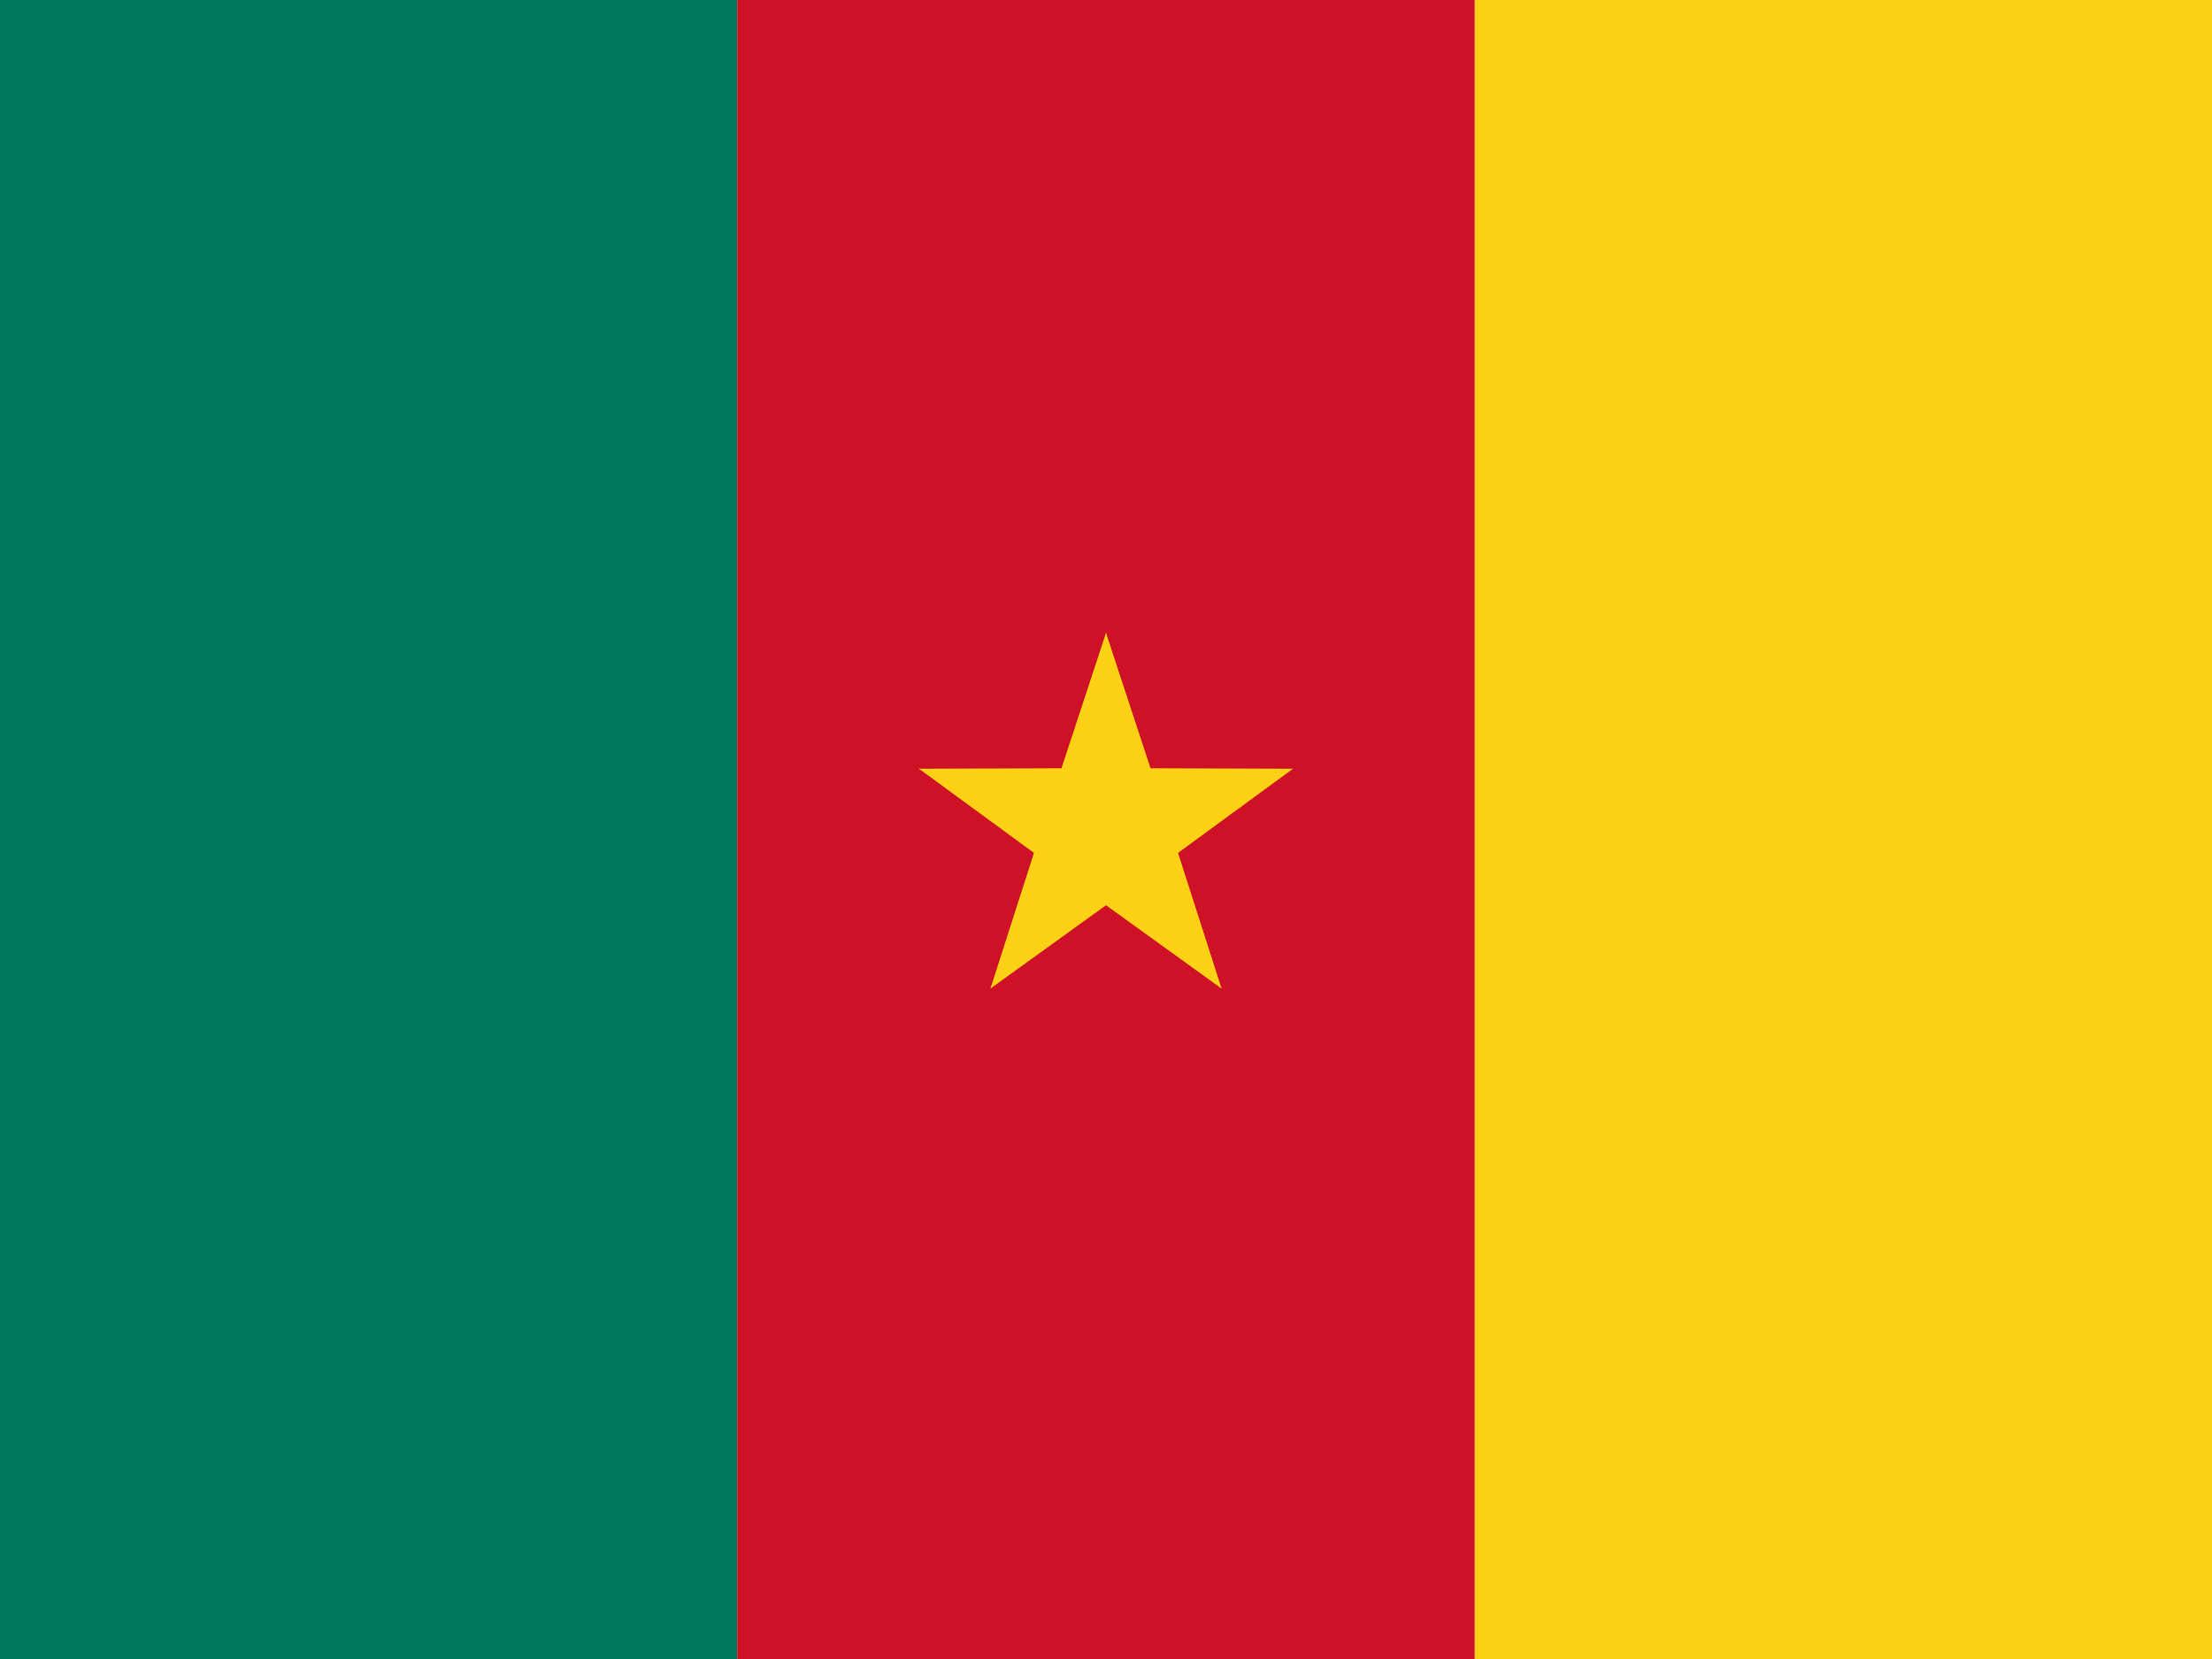
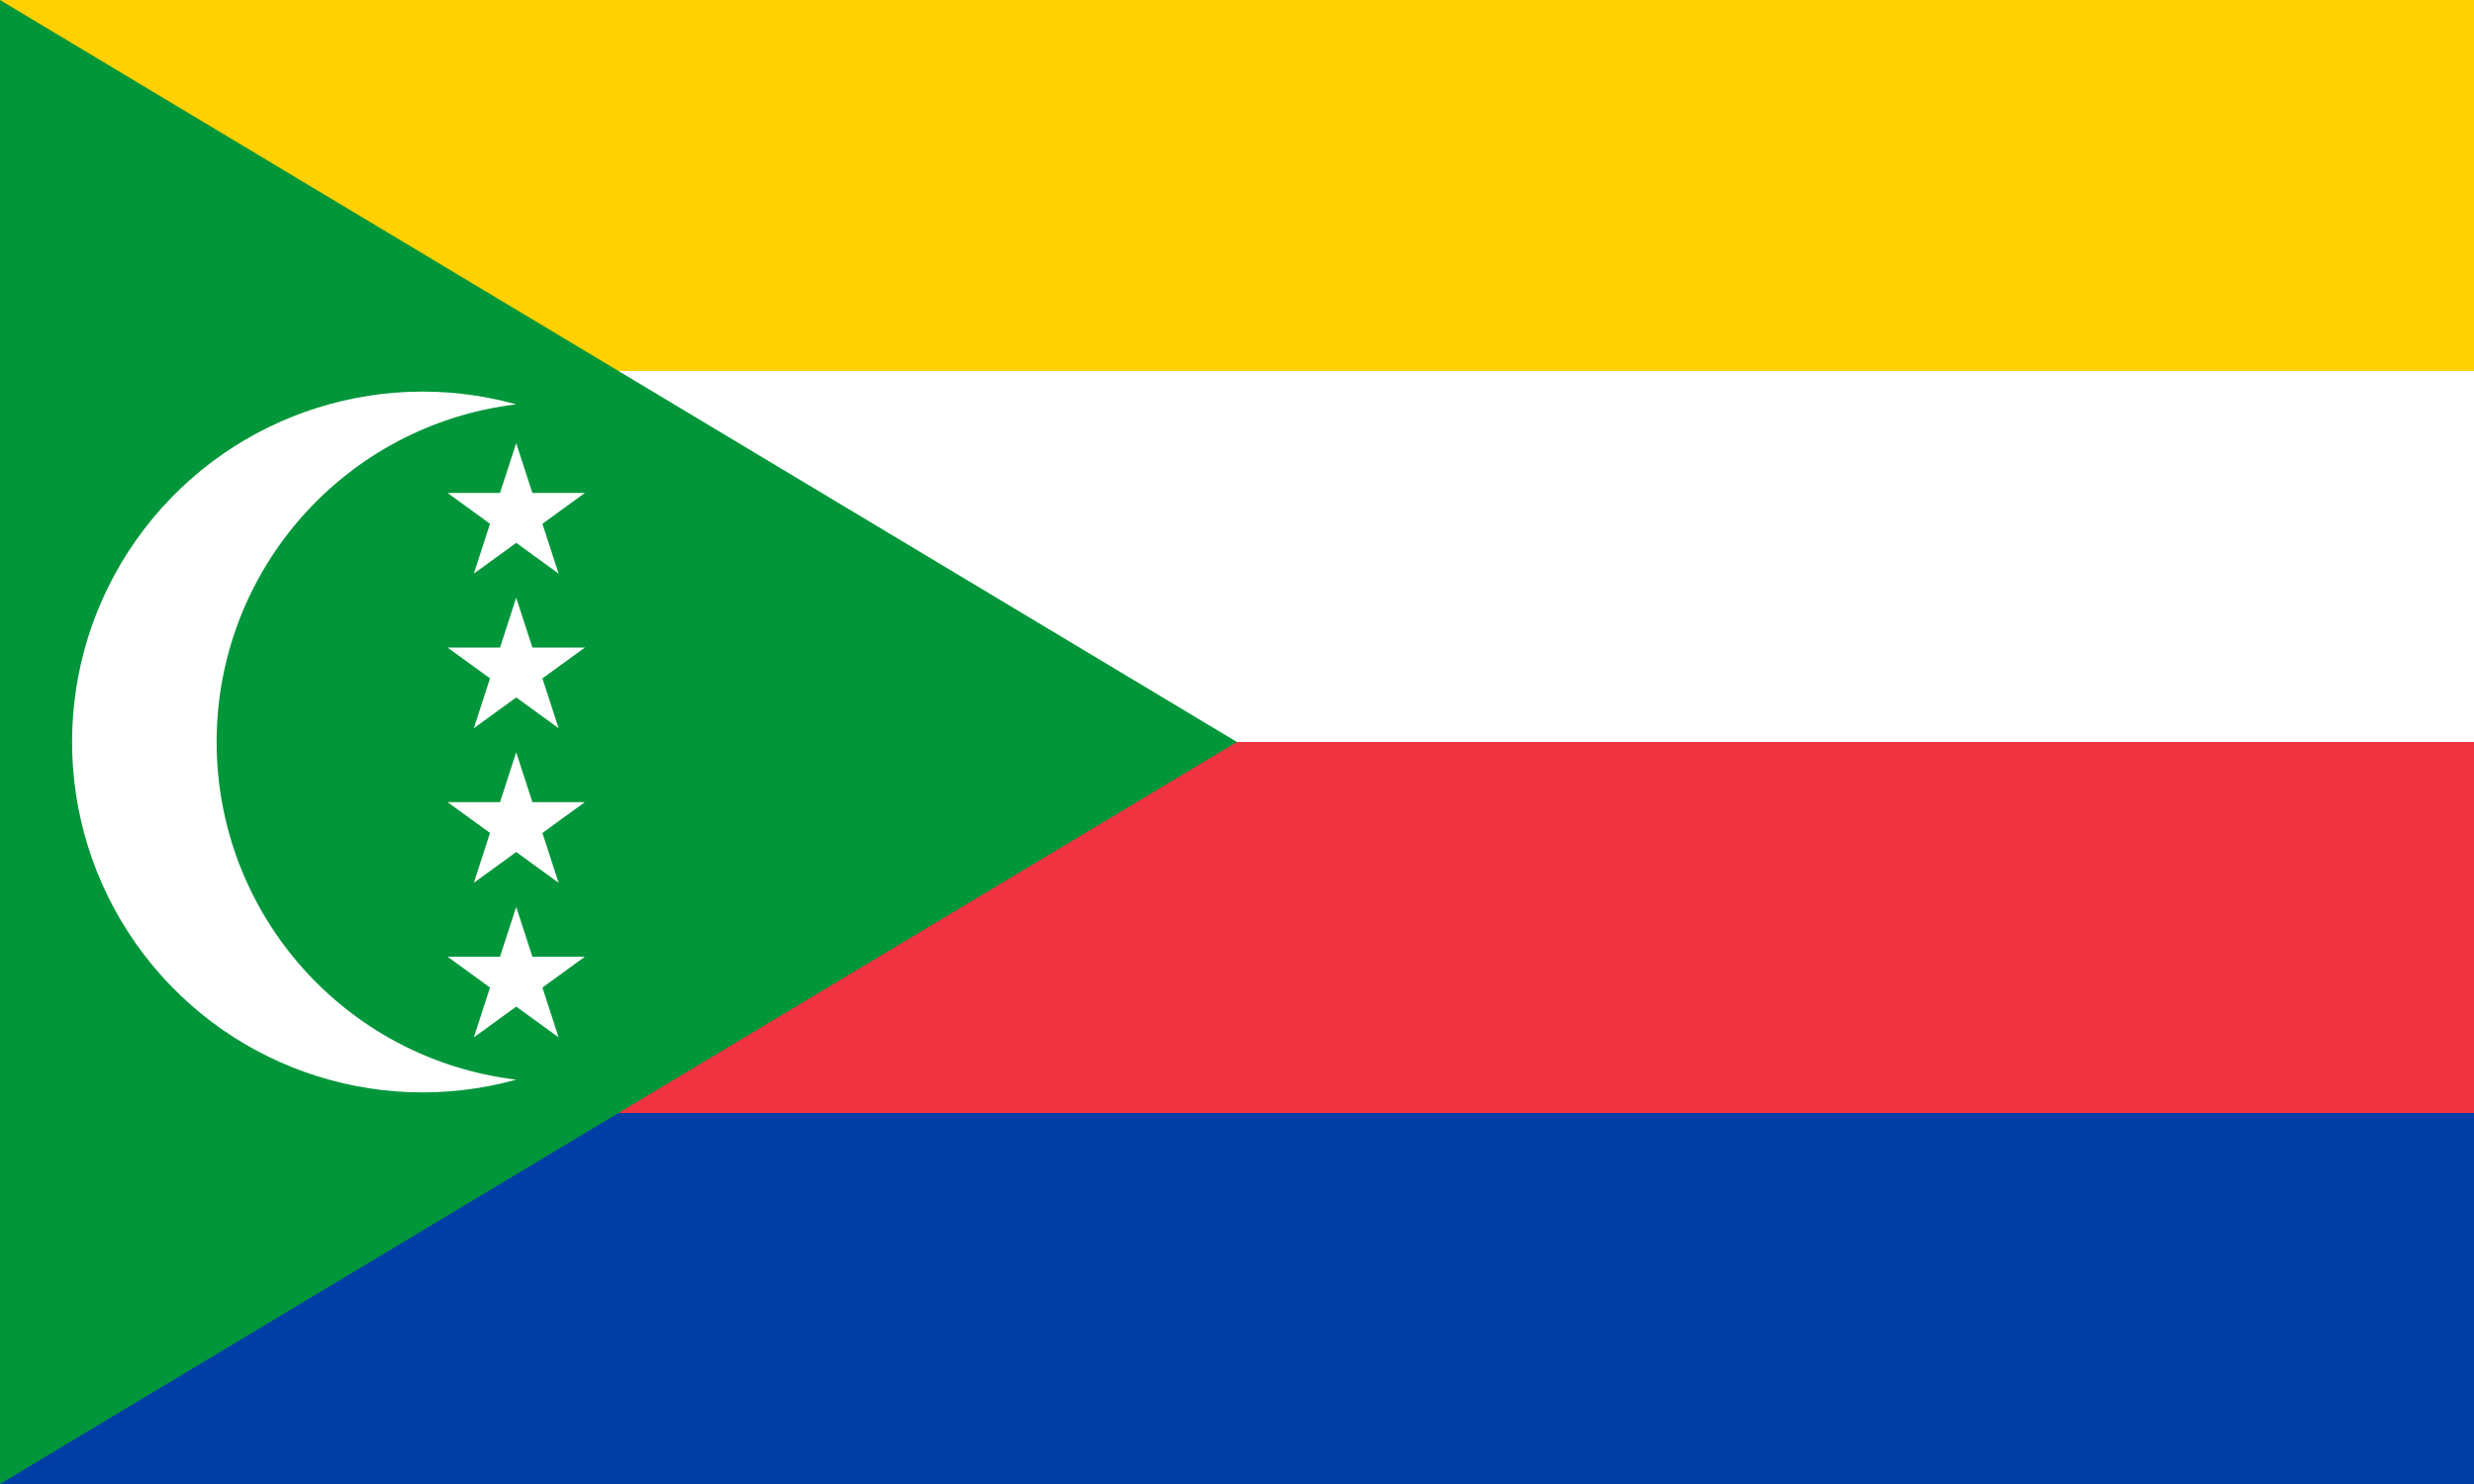
- <svg xmlns="http://www.w3.org/2000/svg" xmlns:xlink="http://www.w3.org/1999/xlink" id="flag-icons-cm" viewBox="0 0 640 480">
-   <path fill="#007a5e" d="M0 0h213.3v480H0z" />
-   <path fill="#ce1126" d="M213.3 0h213.4v480H213.3z" />
-   <path fill="#fcd116" d="M426.7 0H640v480H426.7z" />
-   <g fill="#fcd116" transform="translate(320 240) scale(7.1111)">
-     <g id="b">
-       <path id="a" d="M0-8-2.5-.4 1.3.9z" />
-       <use xlink:href="#a" width="100%" height="100%" transform="scale(-1 1)" />
-     </g>
-     <use xlink:href="#b" width="100%" height="100%" transform="rotate(72)" />
-     <use xlink:href="#b" width="100%" height="100%" transform="rotate(144)" />
-     <use xlink:href="#b" width="100%" height="100%" transform="rotate(-144)" />
-     <use xlink:href="#b" width="100%" height="100%" transform="rotate(-72)" />
+ <svg xmlns="http://www.w3.org/2000/svg" xmlns:xlink="http://www.w3.org/1999/xlink" width="1000" height="600" viewBox="0 0 60 36" fill="#fff">
+   <path d="m0 0h60v36H0z" />
+   <path fill="#ffd100" d="m0 0h60v9H0z" />
+   <path fill="#ef3340" d="m0 18h60v18H0z" />
+   <path fill="#003da5" d="m0 27h60v9H0z" />
+   <path fill="#009639" d="m30 18L0 36V0z" />
+   <path d="m12.519 9.809a8.25 8.25 0 0 0 0 16.382 8.5 8.5 0 1 1 0-16.382z" />
+   <g id="t">
+     <path id="s" d="m12.519 10.75 1.029 3.166-2.693-1.957h3.329l-2.693 1.957z" />
+     <use xlink:href="#s" y="3.75" />
  </g>
+   <use xlink:href="#t" y="7.5" />
</svg>
